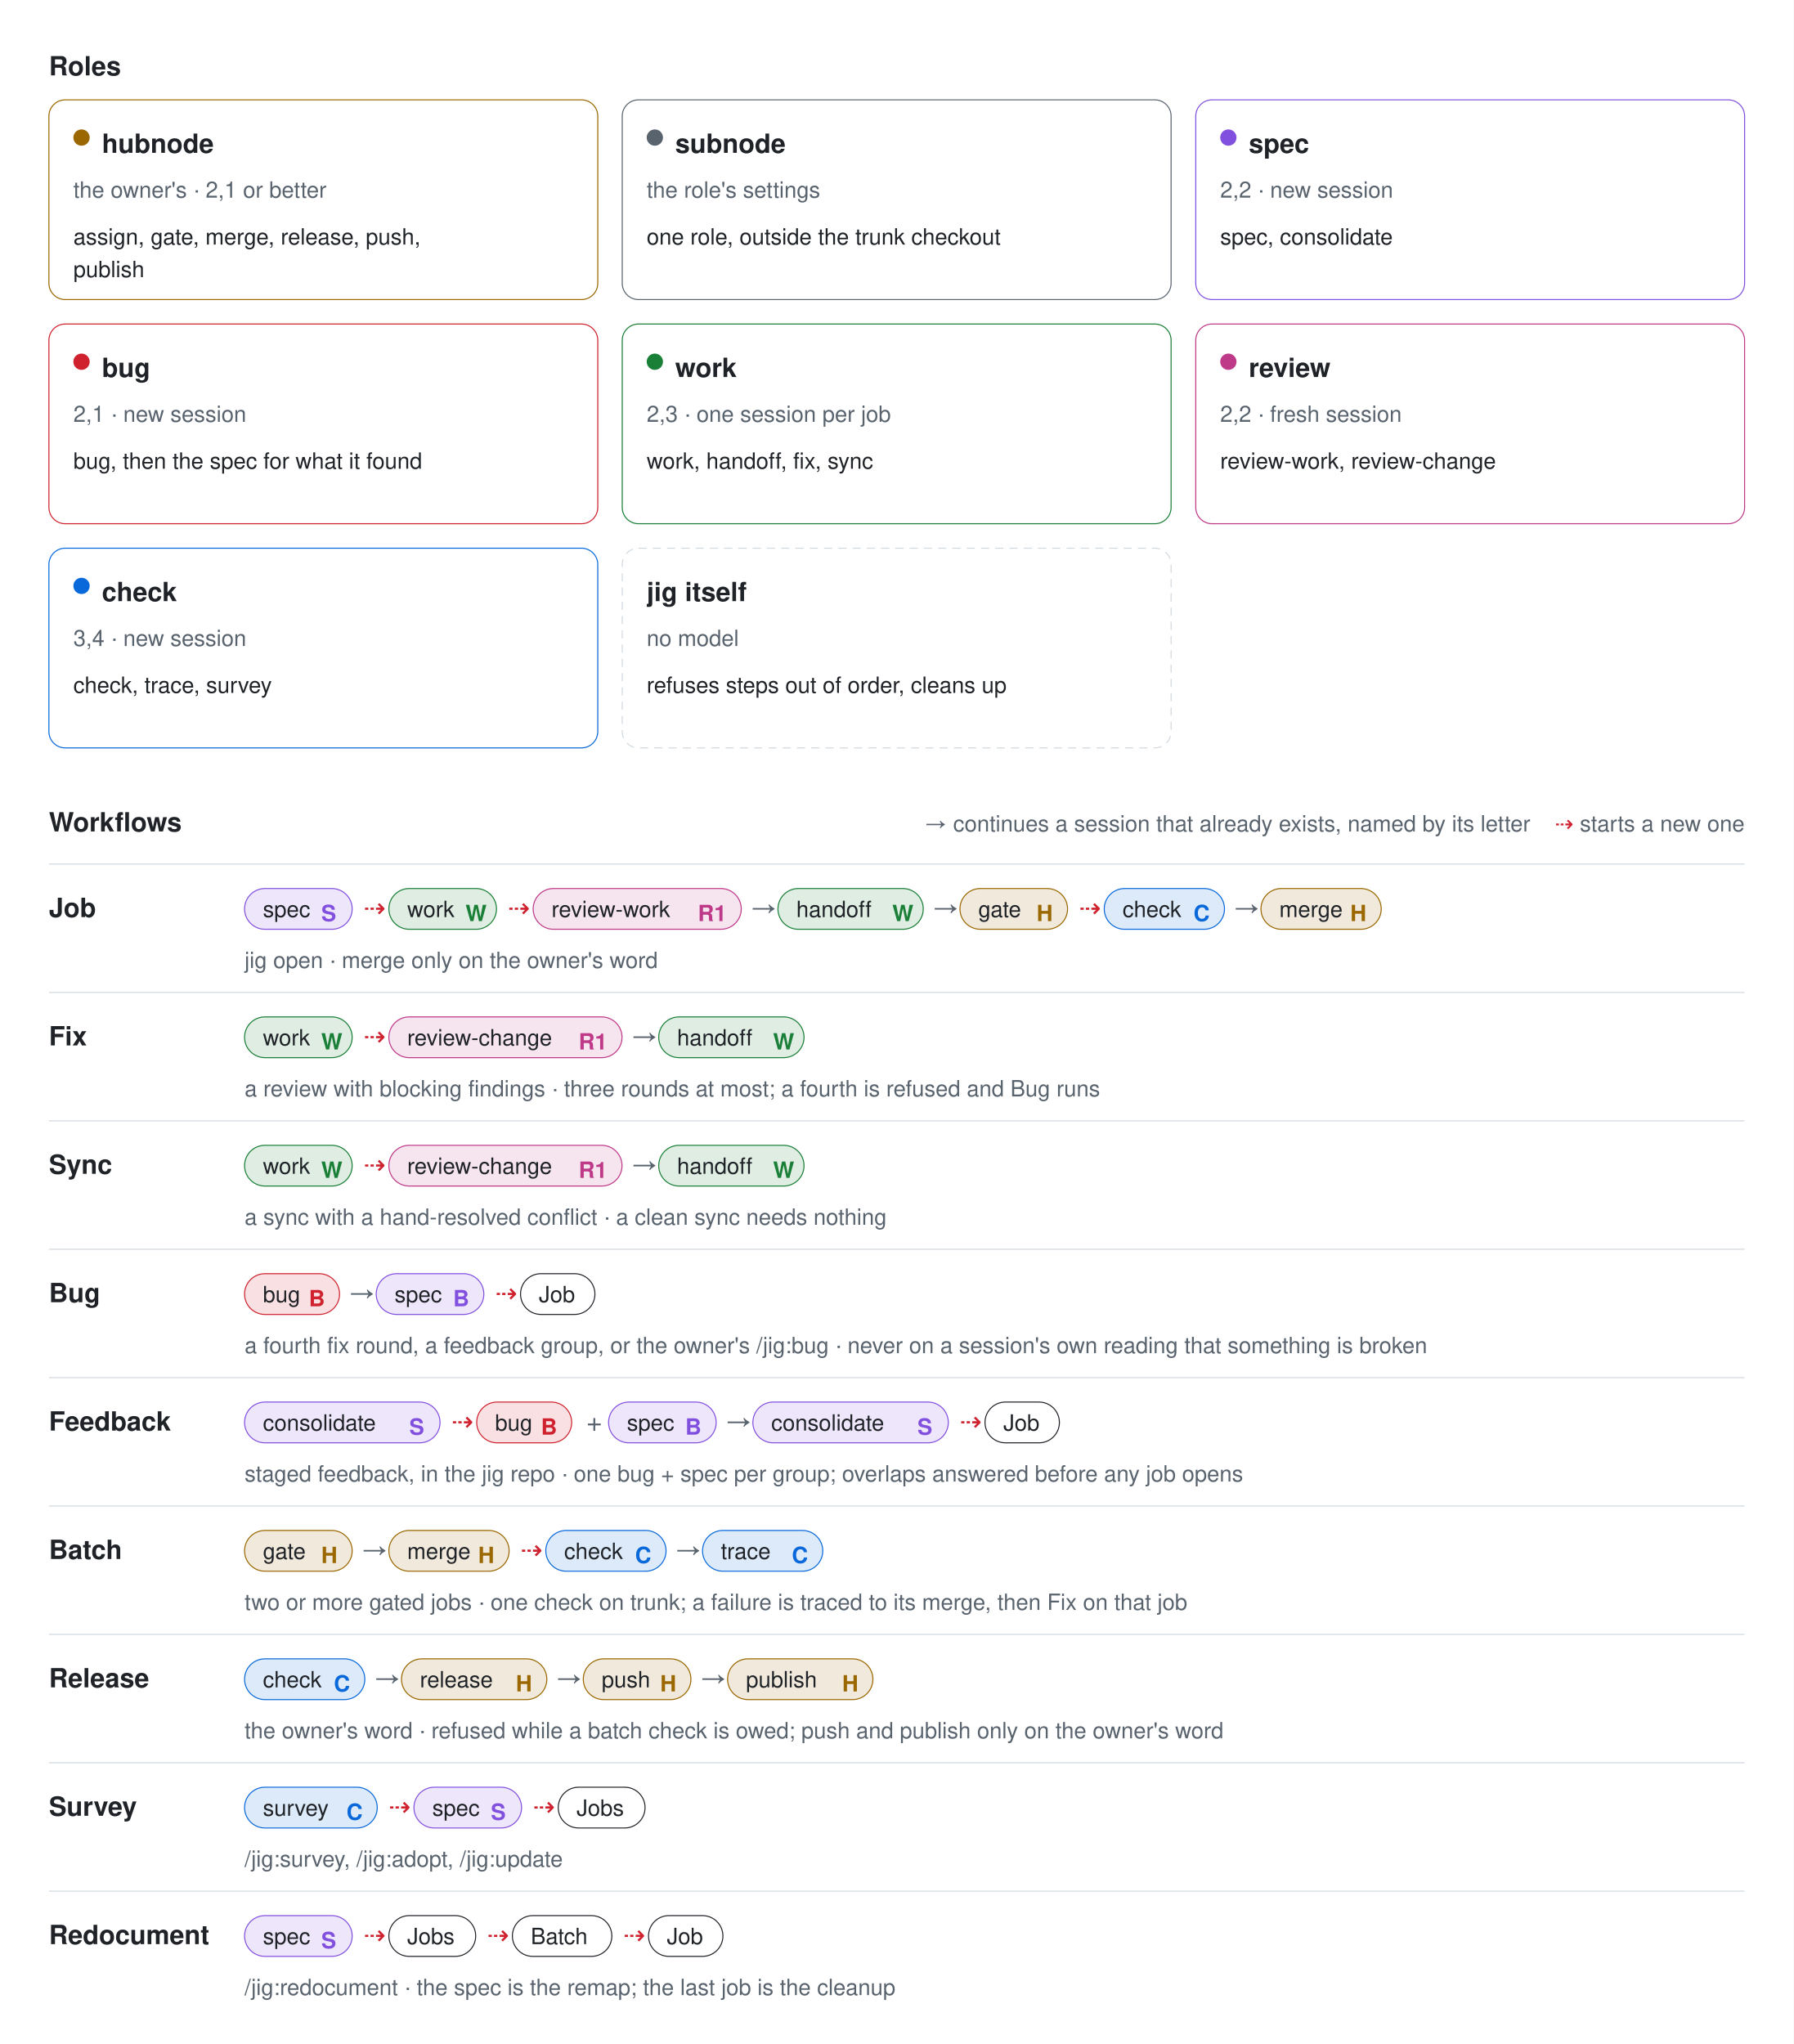
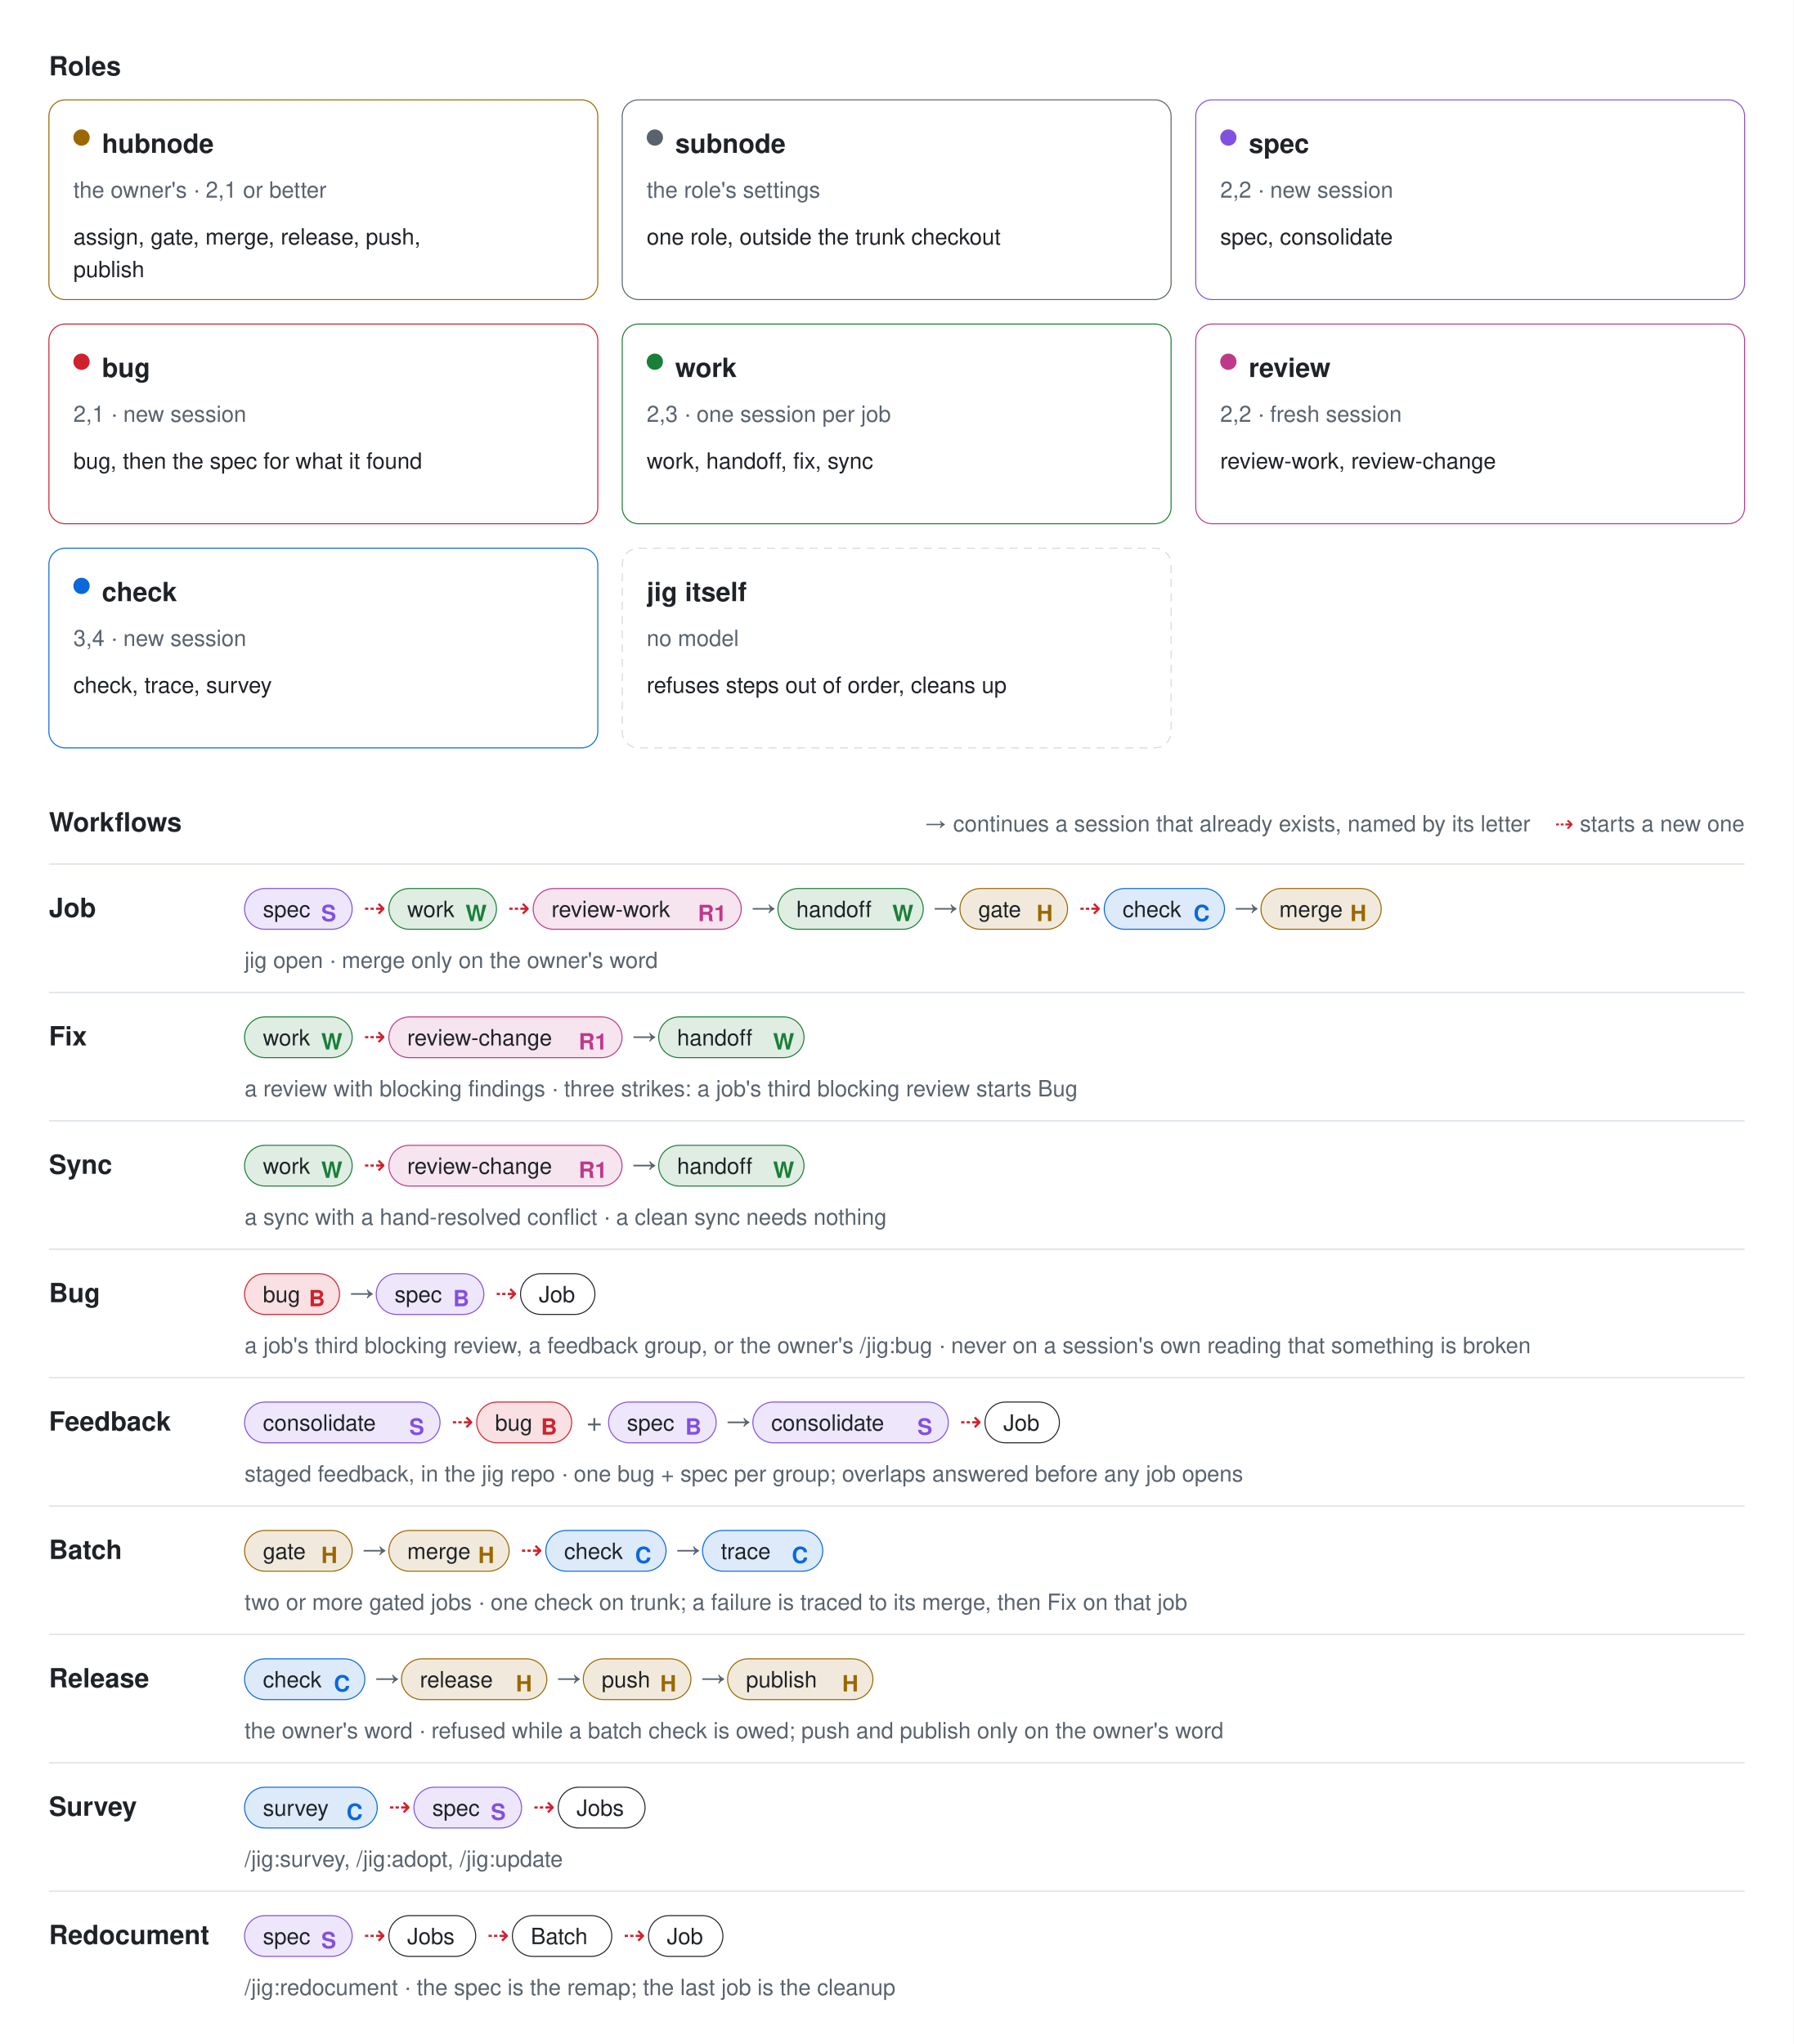
<svg xmlns="http://www.w3.org/2000/svg" width="880" height="1003" viewBox="0 0 880 1003" font-family="-apple-system, BlinkMacSystemFont, 'Segoe UI', Helvetica, Arial, sans-serif" role="img">
  <rect width="880" height="1003" fill="#ffffff" />
  <text x="24.0" y="37.0" font-size="13" font-weight="600" fill="#1f2328" text-anchor="start">Roles</text>
  <rect x="24.0" y="49.0" width="269.3" height="98.0" rx="8" fill="none" stroke="#9a6700" stroke-width="0.5" />
  <circle cx="40.0" cy="67.5" r="4" fill="#9a6700" />
  <text x="50.0" y="75.0" font-size="13" font-weight="600" fill="#1f2328" text-anchor="start">hubnode</text>
  <text x="36.0" y="97.0" font-size="11" font-weight="400" fill="#59636e" text-anchor="start">the owner's · 2,1 or better</text>
  <text x="36.0" y="120.0" font-size="11" font-weight="400" fill="#1f2328" text-anchor="start">assign, gate, merge, release, push,</text>
  <text x="36.0" y="136.0" font-size="11" font-weight="400" fill="#1f2328" text-anchor="start">publish</text>
  <rect x="305.3" y="49.0" width="269.3" height="98.0" rx="8" fill="none" stroke="#59636e" stroke-width="0.5" />
  <circle cx="321.3" cy="67.5" r="4" fill="#59636e" />
  <text x="331.3" y="75.0" font-size="13" font-weight="600" fill="#1f2328" text-anchor="start">subnode</text>
  <text x="317.3" y="97.0" font-size="11" font-weight="400" fill="#59636e" text-anchor="start">the role's settings</text>
  <text x="317.3" y="120.0" font-size="11" font-weight="400" fill="#1f2328" text-anchor="start">one role, outside the trunk checkout</text>
  <rect x="586.7" y="49.0" width="269.3" height="98.0" rx="8" fill="none" stroke="#8250df" stroke-width="0.5" />
  <circle cx="602.7" cy="67.5" r="4" fill="#8250df" />
  <text x="612.7" y="75.0" font-size="13" font-weight="600" fill="#1f2328" text-anchor="start">spec</text>
  <text x="598.7" y="97.0" font-size="11" font-weight="400" fill="#59636e" text-anchor="start">2,2 · new session</text>
  <text x="598.7" y="120.0" font-size="11" font-weight="400" fill="#1f2328" text-anchor="start">spec, consolidate</text>
  <rect x="24.0" y="159.0" width="269.3" height="98.0" rx="8" fill="none" stroke="#cf222e" stroke-width="0.5" />
  <circle cx="40.0" cy="177.5" r="4" fill="#cf222e" />
  <text x="50.0" y="185.0" font-size="13" font-weight="600" fill="#1f2328" text-anchor="start">bug</text>
  <text x="36.0" y="207.0" font-size="11" font-weight="400" fill="#59636e" text-anchor="start">2,1 · new session</text>
  <text x="36.0" y="230.0" font-size="11" font-weight="400" fill="#1f2328" text-anchor="start">bug, then the spec for what it found</text>
  <rect x="305.3" y="159.0" width="269.3" height="98.0" rx="8" fill="none" stroke="#1a7f37" stroke-width="0.5" />
  <circle cx="321.3" cy="177.5" r="4" fill="#1a7f37" />
  <text x="331.3" y="185.0" font-size="13" font-weight="600" fill="#1f2328" text-anchor="start">work</text>
  <text x="317.3" y="207.0" font-size="11" font-weight="400" fill="#59636e" text-anchor="start">2,3 · one session per job</text>
  <text x="317.3" y="230.0" font-size="11" font-weight="400" fill="#1f2328" text-anchor="start">work, handoff, fix, sync</text>
  <rect x="586.7" y="159.0" width="269.3" height="98.0" rx="8" fill="none" stroke="#bf3989" stroke-width="0.5" />
  <circle cx="602.7" cy="177.5" r="4" fill="#bf3989" />
  <text x="612.7" y="185.0" font-size="13" font-weight="600" fill="#1f2328" text-anchor="start">review</text>
  <text x="598.7" y="207.0" font-size="11" font-weight="400" fill="#59636e" text-anchor="start">2,2 · fresh session</text>
  <text x="598.7" y="230.0" font-size="11" font-weight="400" fill="#1f2328" text-anchor="start">review-work, review-change</text>
  <rect x="24.0" y="269.0" width="269.3" height="98.0" rx="8" fill="none" stroke="#0969da" stroke-width="0.5" />
  <circle cx="40.0" cy="287.5" r="4" fill="#0969da" />
  <text x="50.0" y="295.0" font-size="13" font-weight="600" fill="#1f2328" text-anchor="start">check</text>
  <text x="36.0" y="317.0" font-size="11" font-weight="400" fill="#59636e" text-anchor="start">3,4 · new session</text>
  <text x="36.0" y="340.0" font-size="11" font-weight="400" fill="#1f2328" text-anchor="start">check, trace, survey</text>
  <rect x="305.3" y="269.0" width="269.3" height="98.0" rx="8" fill="none" stroke="#d1d9e0" stroke-width="0.5" stroke-dasharray="4 3" />
  <text x="317.3" y="295.0" font-size="13" font-weight="600" fill="#1f2328" text-anchor="start">jig itself</text>
  <text x="317.3" y="317.0" font-size="11" font-weight="400" fill="#59636e" text-anchor="start">no model</text>
  <text x="317.3" y="340.0" font-size="11" font-weight="400" fill="#1f2328" text-anchor="start">refuses steps out of order, cleans up</text>
  <text x="24.0" y="408.0" font-size="13" font-weight="600" fill="#1f2328" text-anchor="start">Workflows</text>
  <text x="856" y="408.0" font-size="11" fill="#59636e" text-anchor="end">→ continues a session that already exists, named by its letter<tspan fill="#cf222e" dx="12">⇢</tspan> starts a new one</text>
  <line x1="24" y1="424.0" x2="856" y2="424.0" stroke="#d1d9e0" stroke-width="0.5" />
  <text x="24.0" y="450.0" font-size="13" font-weight="600" fill="#1f2328" text-anchor="start">Job</text>
  <rect x="120.0" y="436.0" width="52.8" height="20" rx="10" fill="#8250df" fill-opacity="0.14" stroke="#8250df" stroke-width="0.5" />
  <text x="129.0" y="450.0" font-size="11" font-weight="400" fill="#1f2328" text-anchor="start">spec</text>
  <text x="157.6" y="452.0" font-size="11" font-weight="600" fill="#8250df" text-anchor="start">S</text>
  <text x="183.8" y="450.0" font-size="13" font-weight="400" fill="#cf222e" text-anchor="middle">⇢</text>
  <rect x="190.8" y="436.0" width="52.8" height="20" rx="10" fill="#1a7f37" fill-opacity="0.14" stroke="#1a7f37" stroke-width="0.5" />
  <text x="199.8" y="450.0" font-size="11" font-weight="400" fill="#1f2328" text-anchor="start">work</text>
  <text x="228.4" y="452.0" font-size="11" font-weight="600" fill="#1a7f37" text-anchor="start">W</text>
  <text x="254.6" y="450.0" font-size="13" font-weight="400" fill="#cf222e" text-anchor="middle">⇢</text>
  <rect x="261.6" y="436.0" width="102.1" height="20" rx="10" fill="#bf3989" fill-opacity="0.14" stroke="#bf3989" stroke-width="0.5" />
  <text x="270.6" y="450.0" font-size="11" font-weight="400" fill="#1f2328" text-anchor="start">review-work</text>
  <text x="342.4" y="452.0" font-size="11" font-weight="600" fill="#bf3989" text-anchor="start">R1</text>
  <text x="374.7" y="450.0" font-size="13" font-weight="400" fill="#59636e" text-anchor="middle">→</text>
  <rect x="381.7" y="436.0" width="71.3" height="20" rx="10" fill="#1a7f37" fill-opacity="0.14" stroke="#1a7f37" stroke-width="0.5" />
  <text x="390.7" y="450.0" font-size="11" font-weight="400" fill="#1f2328" text-anchor="start">handoff</text>
  <text x="437.8" y="452.0" font-size="11" font-weight="600" fill="#1a7f37" text-anchor="start">W</text>
  <text x="464.0" y="450.0" font-size="13" font-weight="400" fill="#59636e" text-anchor="middle">→</text>
  <rect x="471.0" y="436.0" width="52.8" height="20" rx="10" fill="#9a6700" fill-opacity="0.14" stroke="#9a6700" stroke-width="0.5" />
  <text x="480.0" y="450.0" font-size="11" font-weight="400" fill="#1f2328" text-anchor="start">gate</text>
  <text x="508.6" y="452.0" font-size="11" font-weight="600" fill="#9a6700" text-anchor="start">H</text>
  <text x="534.8" y="450.0" font-size="13" font-weight="400" fill="#cf222e" text-anchor="middle">⇢</text>
  <rect x="541.8" y="436.0" width="59.0" height="20" rx="10" fill="#0969da" fill-opacity="0.14" stroke="#0969da" stroke-width="0.5" />
  <text x="550.8" y="450.0" font-size="11" font-weight="400" fill="#1f2328" text-anchor="start">check</text>
  <text x="585.6" y="452.0" font-size="11" font-weight="600" fill="#0969da" text-anchor="start">C</text>
  <text x="611.7" y="450.0" font-size="13" font-weight="400" fill="#59636e" text-anchor="middle">→</text>
  <rect x="618.7" y="436.0" width="59.0" height="20" rx="10" fill="#9a6700" fill-opacity="0.14" stroke="#9a6700" stroke-width="0.5" />
  <text x="627.7" y="450.0" font-size="11" font-weight="400" fill="#1f2328" text-anchor="start">merge</text>
  <text x="662.5" y="452.0" font-size="11" font-weight="600" fill="#9a6700" text-anchor="start">H</text>
  <text x="120.0" y="475.0" font-size="11" font-weight="400" fill="#59636e" text-anchor="start">jig open · merge only on the owner's word</text>
  <line x1="24" y1="487.0" x2="856" y2="487.0" stroke="#d1d9e0" stroke-width="0.5" />
  <text x="24.0" y="513.0" font-size="13" font-weight="600" fill="#1f2328" text-anchor="start">Fix</text>
  <rect x="120.0" y="499.0" width="52.8" height="20" rx="10" fill="#1a7f37" fill-opacity="0.14" stroke="#1a7f37" stroke-width="0.5" />
  <text x="129.0" y="513.0" font-size="11" font-weight="400" fill="#1f2328" text-anchor="start">work</text>
  <text x="157.6" y="515.0" font-size="11" font-weight="600" fill="#1a7f37" text-anchor="start">W</text>
  <text x="183.8" y="513.0" font-size="13" font-weight="400" fill="#cf222e" text-anchor="middle">⇢</text>
  <rect x="190.8" y="499.0" width="114.4" height="20" rx="10" fill="#bf3989" fill-opacity="0.14" stroke="#bf3989" stroke-width="0.5" />
  <text x="199.8" y="513.0" font-size="11" font-weight="400" fill="#1f2328" text-anchor="start">review-change</text>
  <text x="283.9" y="515.0" font-size="11" font-weight="600" fill="#bf3989" text-anchor="start">R1</text>
  <text x="316.2" y="513.0" font-size="13" font-weight="400" fill="#59636e" text-anchor="middle">→</text>
  <rect x="323.2" y="499.0" width="71.3" height="20" rx="10" fill="#1a7f37" fill-opacity="0.14" stroke="#1a7f37" stroke-width="0.5" />
  <text x="332.2" y="513.0" font-size="11" font-weight="400" fill="#1f2328" text-anchor="start">handoff</text>
  <text x="379.3" y="515.0" font-size="11" font-weight="600" fill="#1a7f37" text-anchor="start">W</text>
-   <text x="120.0" y="538.0" font-size="11" font-weight="400" fill="#59636e" text-anchor="start">a review with blocking findings · three rounds at most; a fourth is refused and Bug runs</text>
+   <text x="120.0" y="538.0" font-size="11" font-weight="400" fill="#59636e" text-anchor="start">a review with blocking findings · three strikes: a job's third blocking review starts Bug</text>
  <line x1="24" y1="550.0" x2="856" y2="550.0" stroke="#d1d9e0" stroke-width="0.5" />
  <text x="24.0" y="576.0" font-size="13" font-weight="600" fill="#1f2328" text-anchor="start">Sync</text>
  <rect x="120.0" y="562.0" width="52.8" height="20" rx="10" fill="#1a7f37" fill-opacity="0.14" stroke="#1a7f37" stroke-width="0.5" />
  <text x="129.0" y="576.0" font-size="11" font-weight="400" fill="#1f2328" text-anchor="start">work</text>
  <text x="157.6" y="578.0" font-size="11" font-weight="600" fill="#1a7f37" text-anchor="start">W</text>
  <text x="183.8" y="576.0" font-size="13" font-weight="400" fill="#cf222e" text-anchor="middle">⇢</text>
  <rect x="190.8" y="562.0" width="114.4" height="20" rx="10" fill="#bf3989" fill-opacity="0.14" stroke="#bf3989" stroke-width="0.5" />
  <text x="199.8" y="576.0" font-size="11" font-weight="400" fill="#1f2328" text-anchor="start">review-change</text>
  <text x="283.9" y="578.0" font-size="11" font-weight="600" fill="#bf3989" text-anchor="start">R1</text>
  <text x="316.2" y="576.0" font-size="13" font-weight="400" fill="#59636e" text-anchor="middle">→</text>
  <rect x="323.2" y="562.0" width="71.3" height="20" rx="10" fill="#1a7f37" fill-opacity="0.14" stroke="#1a7f37" stroke-width="0.5" />
  <text x="332.2" y="576.0" font-size="11" font-weight="400" fill="#1f2328" text-anchor="start">handoff</text>
  <text x="379.3" y="578.0" font-size="11" font-weight="600" fill="#1a7f37" text-anchor="start">W</text>
  <text x="120.0" y="601.0" font-size="11" font-weight="400" fill="#59636e" text-anchor="start">a sync with a hand-resolved conflict · a clean sync needs nothing</text>
  <line x1="24" y1="613.0" x2="856" y2="613.0" stroke="#d1d9e0" stroke-width="0.5" />
  <text x="24.0" y="639.0" font-size="13" font-weight="600" fill="#1f2328" text-anchor="start">Bug</text>
  <rect x="120.0" y="625.0" width="46.6" height="20" rx="10" fill="#cf222e" fill-opacity="0.14" stroke="#cf222e" stroke-width="0.5" />
  <text x="129.0" y="639.0" font-size="11" font-weight="400" fill="#1f2328" text-anchor="start">bug</text>
  <text x="151.5" y="641.0" font-size="11" font-weight="600" fill="#cf222e" text-anchor="start">B</text>
  <text x="177.6" y="639.0" font-size="13" font-weight="400" fill="#59636e" text-anchor="middle">→</text>
  <rect x="184.6" y="625.0" width="52.8" height="20" rx="10" fill="#8250df" fill-opacity="0.14" stroke="#8250df" stroke-width="0.5" />
  <text x="193.6" y="639.0" font-size="11" font-weight="400" fill="#1f2328" text-anchor="start">spec</text>
  <text x="222.3" y="641.0" font-size="11" font-weight="600" fill="#8250df" text-anchor="start">B</text>
  <text x="248.4" y="639.0" font-size="13" font-weight="400" fill="#cf222e" text-anchor="middle">⇢</text>
  <rect x="255.4" y="625.0" width="36.5" height="20" rx="10" fill="none" stroke="#1f2328" stroke-width="0.5" />
  <text x="264.4" y="639.0" font-size="11" font-weight="400" fill="#1f2328" text-anchor="start">Job</text>
-   <text x="120.0" y="664.0" font-size="11" font-weight="400" fill="#59636e" text-anchor="start">a fourth fix round, a feedback group, or the owner's /jig:bug · never on a session's own reading that something is broken</text>
+   <text x="120.0" y="664.0" font-size="11" font-weight="400" fill="#59636e" text-anchor="start">a job's third blocking review, a feedback group, or the owner's /jig:bug · never on a session's own reading that something is broken</text>
  <line x1="24" y1="676.0" x2="856" y2="676.0" stroke="#d1d9e0" stroke-width="0.5" />
  <text x="24.0" y="702.0" font-size="13" font-weight="600" fill="#1f2328" text-anchor="start">Feedback</text>
  <rect x="120.0" y="688.0" width="95.9" height="20" rx="10" fill="#8250df" fill-opacity="0.14" stroke="#8250df" stroke-width="0.5" />
  <text x="129.0" y="702.0" font-size="11" font-weight="400" fill="#1f2328" text-anchor="start">consolidate</text>
  <text x="200.8" y="704.0" font-size="11" font-weight="600" fill="#8250df" text-anchor="start">S</text>
  <text x="226.9" y="702.0" font-size="13" font-weight="400" fill="#cf222e" text-anchor="middle">⇢</text>
  <rect x="233.9" y="688.0" width="46.6" height="20" rx="10" fill="#cf222e" fill-opacity="0.14" stroke="#cf222e" stroke-width="0.5" />
  <text x="242.9" y="702.0" font-size="11" font-weight="400" fill="#1f2328" text-anchor="start">bug</text>
  <text x="265.4" y="704.0" font-size="11" font-weight="600" fill="#cf222e" text-anchor="start">B</text>
  <text x="291.6" y="702.0" font-size="13" font-weight="400" fill="#59636e" text-anchor="middle">+</text>
  <rect x="298.6" y="688.0" width="52.8" height="20" rx="10" fill="#8250df" fill-opacity="0.14" stroke="#8250df" stroke-width="0.5" />
  <text x="307.6" y="702.0" font-size="11" font-weight="400" fill="#1f2328" text-anchor="start">spec</text>
  <text x="336.2" y="704.0" font-size="11" font-weight="600" fill="#8250df" text-anchor="start">B</text>
  <text x="362.4" y="702.0" font-size="13" font-weight="400" fill="#59636e" text-anchor="middle">→</text>
  <rect x="369.4" y="688.0" width="95.9" height="20" rx="10" fill="#8250df" fill-opacity="0.14" stroke="#8250df" stroke-width="0.5" />
  <text x="378.4" y="702.0" font-size="11" font-weight="400" fill="#1f2328" text-anchor="start">consolidate</text>
  <text x="450.1" y="704.0" font-size="11" font-weight="600" fill="#8250df" text-anchor="start">S</text>
  <text x="476.3" y="702.0" font-size="13" font-weight="400" fill="#cf222e" text-anchor="middle">⇢</text>
  <rect x="483.3" y="688.0" width="36.5" height="20" rx="10" fill="none" stroke="#1f2328" stroke-width="0.5" />
  <text x="492.3" y="702.0" font-size="11" font-weight="400" fill="#1f2328" text-anchor="start">Job</text>
  <text x="120.0" y="727.0" font-size="11" font-weight="400" fill="#59636e" text-anchor="start">staged feedback, in the jig repo · one bug + spec per group; overlaps answered before any job opens</text>
  <line x1="24" y1="739.0" x2="856" y2="739.0" stroke="#d1d9e0" stroke-width="0.5" />
  <text x="24.0" y="765.0" font-size="13" font-weight="600" fill="#1f2328" text-anchor="start">Batch</text>
  <rect x="120.0" y="751.0" width="52.8" height="20" rx="10" fill="#9a6700" fill-opacity="0.14" stroke="#9a6700" stroke-width="0.5" />
  <text x="129.0" y="765.0" font-size="11" font-weight="400" fill="#1f2328" text-anchor="start">gate</text>
  <text x="157.6" y="767.0" font-size="11" font-weight="600" fill="#9a6700" text-anchor="start">H</text>
  <text x="183.8" y="765.0" font-size="13" font-weight="400" fill="#59636e" text-anchor="middle">→</text>
  <rect x="190.8" y="751.0" width="59.0" height="20" rx="10" fill="#9a6700" fill-opacity="0.14" stroke="#9a6700" stroke-width="0.5" />
  <text x="199.8" y="765.0" font-size="11" font-weight="400" fill="#1f2328" text-anchor="start">merge</text>
  <text x="234.6" y="767.0" font-size="11" font-weight="600" fill="#9a6700" text-anchor="start">H</text>
  <text x="260.8" y="765.0" font-size="13" font-weight="400" fill="#cf222e" text-anchor="middle">⇢</text>
  <rect x="267.8" y="751.0" width="59.0" height="20" rx="10" fill="#0969da" fill-opacity="0.14" stroke="#0969da" stroke-width="0.5" />
  <text x="276.8" y="765.0" font-size="11" font-weight="400" fill="#1f2328" text-anchor="start">check</text>
  <text x="311.6" y="767.0" font-size="11" font-weight="600" fill="#0969da" text-anchor="start">C</text>
  <text x="337.7" y="765.0" font-size="13" font-weight="400" fill="#59636e" text-anchor="middle">→</text>
  <rect x="344.7" y="751.0" width="59.0" height="20" rx="10" fill="#0969da" fill-opacity="0.14" stroke="#0969da" stroke-width="0.5" />
  <text x="353.7" y="765.0" font-size="11" font-weight="400" fill="#1f2328" text-anchor="start">trace</text>
  <text x="388.5" y="767.0" font-size="11" font-weight="600" fill="#0969da" text-anchor="start">C</text>
  <text x="120.0" y="790.0" font-size="11" font-weight="400" fill="#59636e" text-anchor="start">two or more gated jobs · one check on trunk; a failure is traced to its merge, then Fix on that job</text>
  <line x1="24" y1="802.0" x2="856" y2="802.0" stroke="#d1d9e0" stroke-width="0.5" />
  <text x="24.0" y="828.0" font-size="13" font-weight="600" fill="#1f2328" text-anchor="start">Release</text>
  <rect x="120.0" y="814.0" width="59.0" height="20" rx="10" fill="#0969da" fill-opacity="0.14" stroke="#0969da" stroke-width="0.5" />
  <text x="129.0" y="828.0" font-size="11" font-weight="400" fill="#1f2328" text-anchor="start">check</text>
  <text x="163.8" y="830.0" font-size="11" font-weight="600" fill="#0969da" text-anchor="start">C</text>
  <text x="190.0" y="828.0" font-size="13" font-weight="400" fill="#59636e" text-anchor="middle">→</text>
  <rect x="197.0" y="814.0" width="71.3" height="20" rx="10" fill="#9a6700" fill-opacity="0.14" stroke="#9a6700" stroke-width="0.5" />
  <text x="206.0" y="828.0" font-size="11" font-weight="400" fill="#1f2328" text-anchor="start">release</text>
  <text x="253.1" y="830.0" font-size="11" font-weight="600" fill="#9a6700" text-anchor="start">H</text>
  <text x="279.2" y="828.0" font-size="13" font-weight="400" fill="#59636e" text-anchor="middle">→</text>
  <rect x="286.2" y="814.0" width="52.8" height="20" rx="10" fill="#9a6700" fill-opacity="0.14" stroke="#9a6700" stroke-width="0.5" />
  <text x="295.2" y="828.0" font-size="11" font-weight="400" fill="#1f2328" text-anchor="start">push</text>
  <text x="323.9" y="830.0" font-size="11" font-weight="600" fill="#9a6700" text-anchor="start">H</text>
  <text x="350.0" y="828.0" font-size="13" font-weight="400" fill="#59636e" text-anchor="middle">→</text>
  <rect x="357.0" y="814.0" width="71.3" height="20" rx="10" fill="#9a6700" fill-opacity="0.14" stroke="#9a6700" stroke-width="0.5" />
  <text x="366.0" y="828.0" font-size="11" font-weight="400" fill="#1f2328" text-anchor="start">publish</text>
  <text x="413.2" y="830.0" font-size="11" font-weight="600" fill="#9a6700" text-anchor="start">H</text>
  <text x="120.0" y="853.0" font-size="11" font-weight="400" fill="#59636e" text-anchor="start">the owner's word · refused while a batch check is owed; push and publish only on the owner's word</text>
  <line x1="24" y1="865.0" x2="856" y2="865.0" stroke="#d1d9e0" stroke-width="0.5" />
  <text x="24.0" y="891.0" font-size="13" font-weight="600" fill="#1f2328" text-anchor="start">Survey</text>
  <rect x="120.0" y="877.0" width="65.1" height="20" rx="10" fill="#0969da" fill-opacity="0.14" stroke="#0969da" stroke-width="0.5" />
  <text x="129.0" y="891.0" font-size="11" font-weight="400" fill="#1f2328" text-anchor="start">survey</text>
  <text x="170.0" y="893.0" font-size="11" font-weight="600" fill="#0969da" text-anchor="start">C</text>
  <text x="196.1" y="891.0" font-size="13" font-weight="400" fill="#cf222e" text-anchor="middle">⇢</text>
  <rect x="203.1" y="877.0" width="52.8" height="20" rx="10" fill="#8250df" fill-opacity="0.14" stroke="#8250df" stroke-width="0.5" />
  <text x="212.1" y="891.0" font-size="11" font-weight="400" fill="#1f2328" text-anchor="start">spec</text>
  <text x="240.8" y="893.0" font-size="11" font-weight="600" fill="#8250df" text-anchor="start">S</text>
  <text x="266.9" y="891.0" font-size="13" font-weight="400" fill="#cf222e" text-anchor="middle">⇢</text>
  <rect x="273.9" y="877.0" width="42.6" height="20" rx="10" fill="none" stroke="#1f2328" stroke-width="0.5" />
  <text x="282.9" y="891.0" font-size="11" font-weight="400" fill="#1f2328" text-anchor="start">Jobs</text>
  <text x="120.0" y="916.0" font-size="11" font-weight="400" fill="#59636e" text-anchor="start">/jig:survey, /jig:adopt, /jig:update</text>
  <line x1="24" y1="928.0" x2="856" y2="928.0" stroke="#d1d9e0" stroke-width="0.5" />
  <text x="24.0" y="954.0" font-size="13" font-weight="600" fill="#1f2328" text-anchor="start">Redocument</text>
  <rect x="120.0" y="940.0" width="52.8" height="20" rx="10" fill="#8250df" fill-opacity="0.14" stroke="#8250df" stroke-width="0.5" />
  <text x="129.0" y="954.0" font-size="11" font-weight="400" fill="#1f2328" text-anchor="start">spec</text>
  <text x="157.6" y="956.0" font-size="11" font-weight="600" fill="#8250df" text-anchor="start">S</text>
  <text x="183.8" y="954.0" font-size="13" font-weight="400" fill="#cf222e" text-anchor="middle">⇢</text>
  <rect x="190.8" y="940.0" width="42.6" height="20" rx="10" fill="none" stroke="#1f2328" stroke-width="0.5" />
  <text x="199.8" y="954.0" font-size="11" font-weight="400" fill="#1f2328" text-anchor="start">Jobs</text>
  <text x="244.4" y="954.0" font-size="13" font-weight="400" fill="#cf222e" text-anchor="middle">⇢</text>
  <rect x="251.4" y="940.0" width="48.8" height="20" rx="10" fill="none" stroke="#1f2328" stroke-width="0.5" />
  <text x="260.4" y="954.0" font-size="11" font-weight="400" fill="#1f2328" text-anchor="start">Batch</text>
  <text x="311.2" y="954.0" font-size="13" font-weight="400" fill="#cf222e" text-anchor="middle">⇢</text>
  <rect x="318.2" y="940.0" width="36.5" height="20" rx="10" fill="none" stroke="#1f2328" stroke-width="0.5" />
  <text x="327.2" y="954.0" font-size="11" font-weight="400" fill="#1f2328" text-anchor="start">Job</text>
  <text x="120.0" y="979.0" font-size="11" font-weight="400" fill="#59636e" text-anchor="start">/jig:redocument · the spec is the remap; the last job is the cleanup</text>
</svg>
